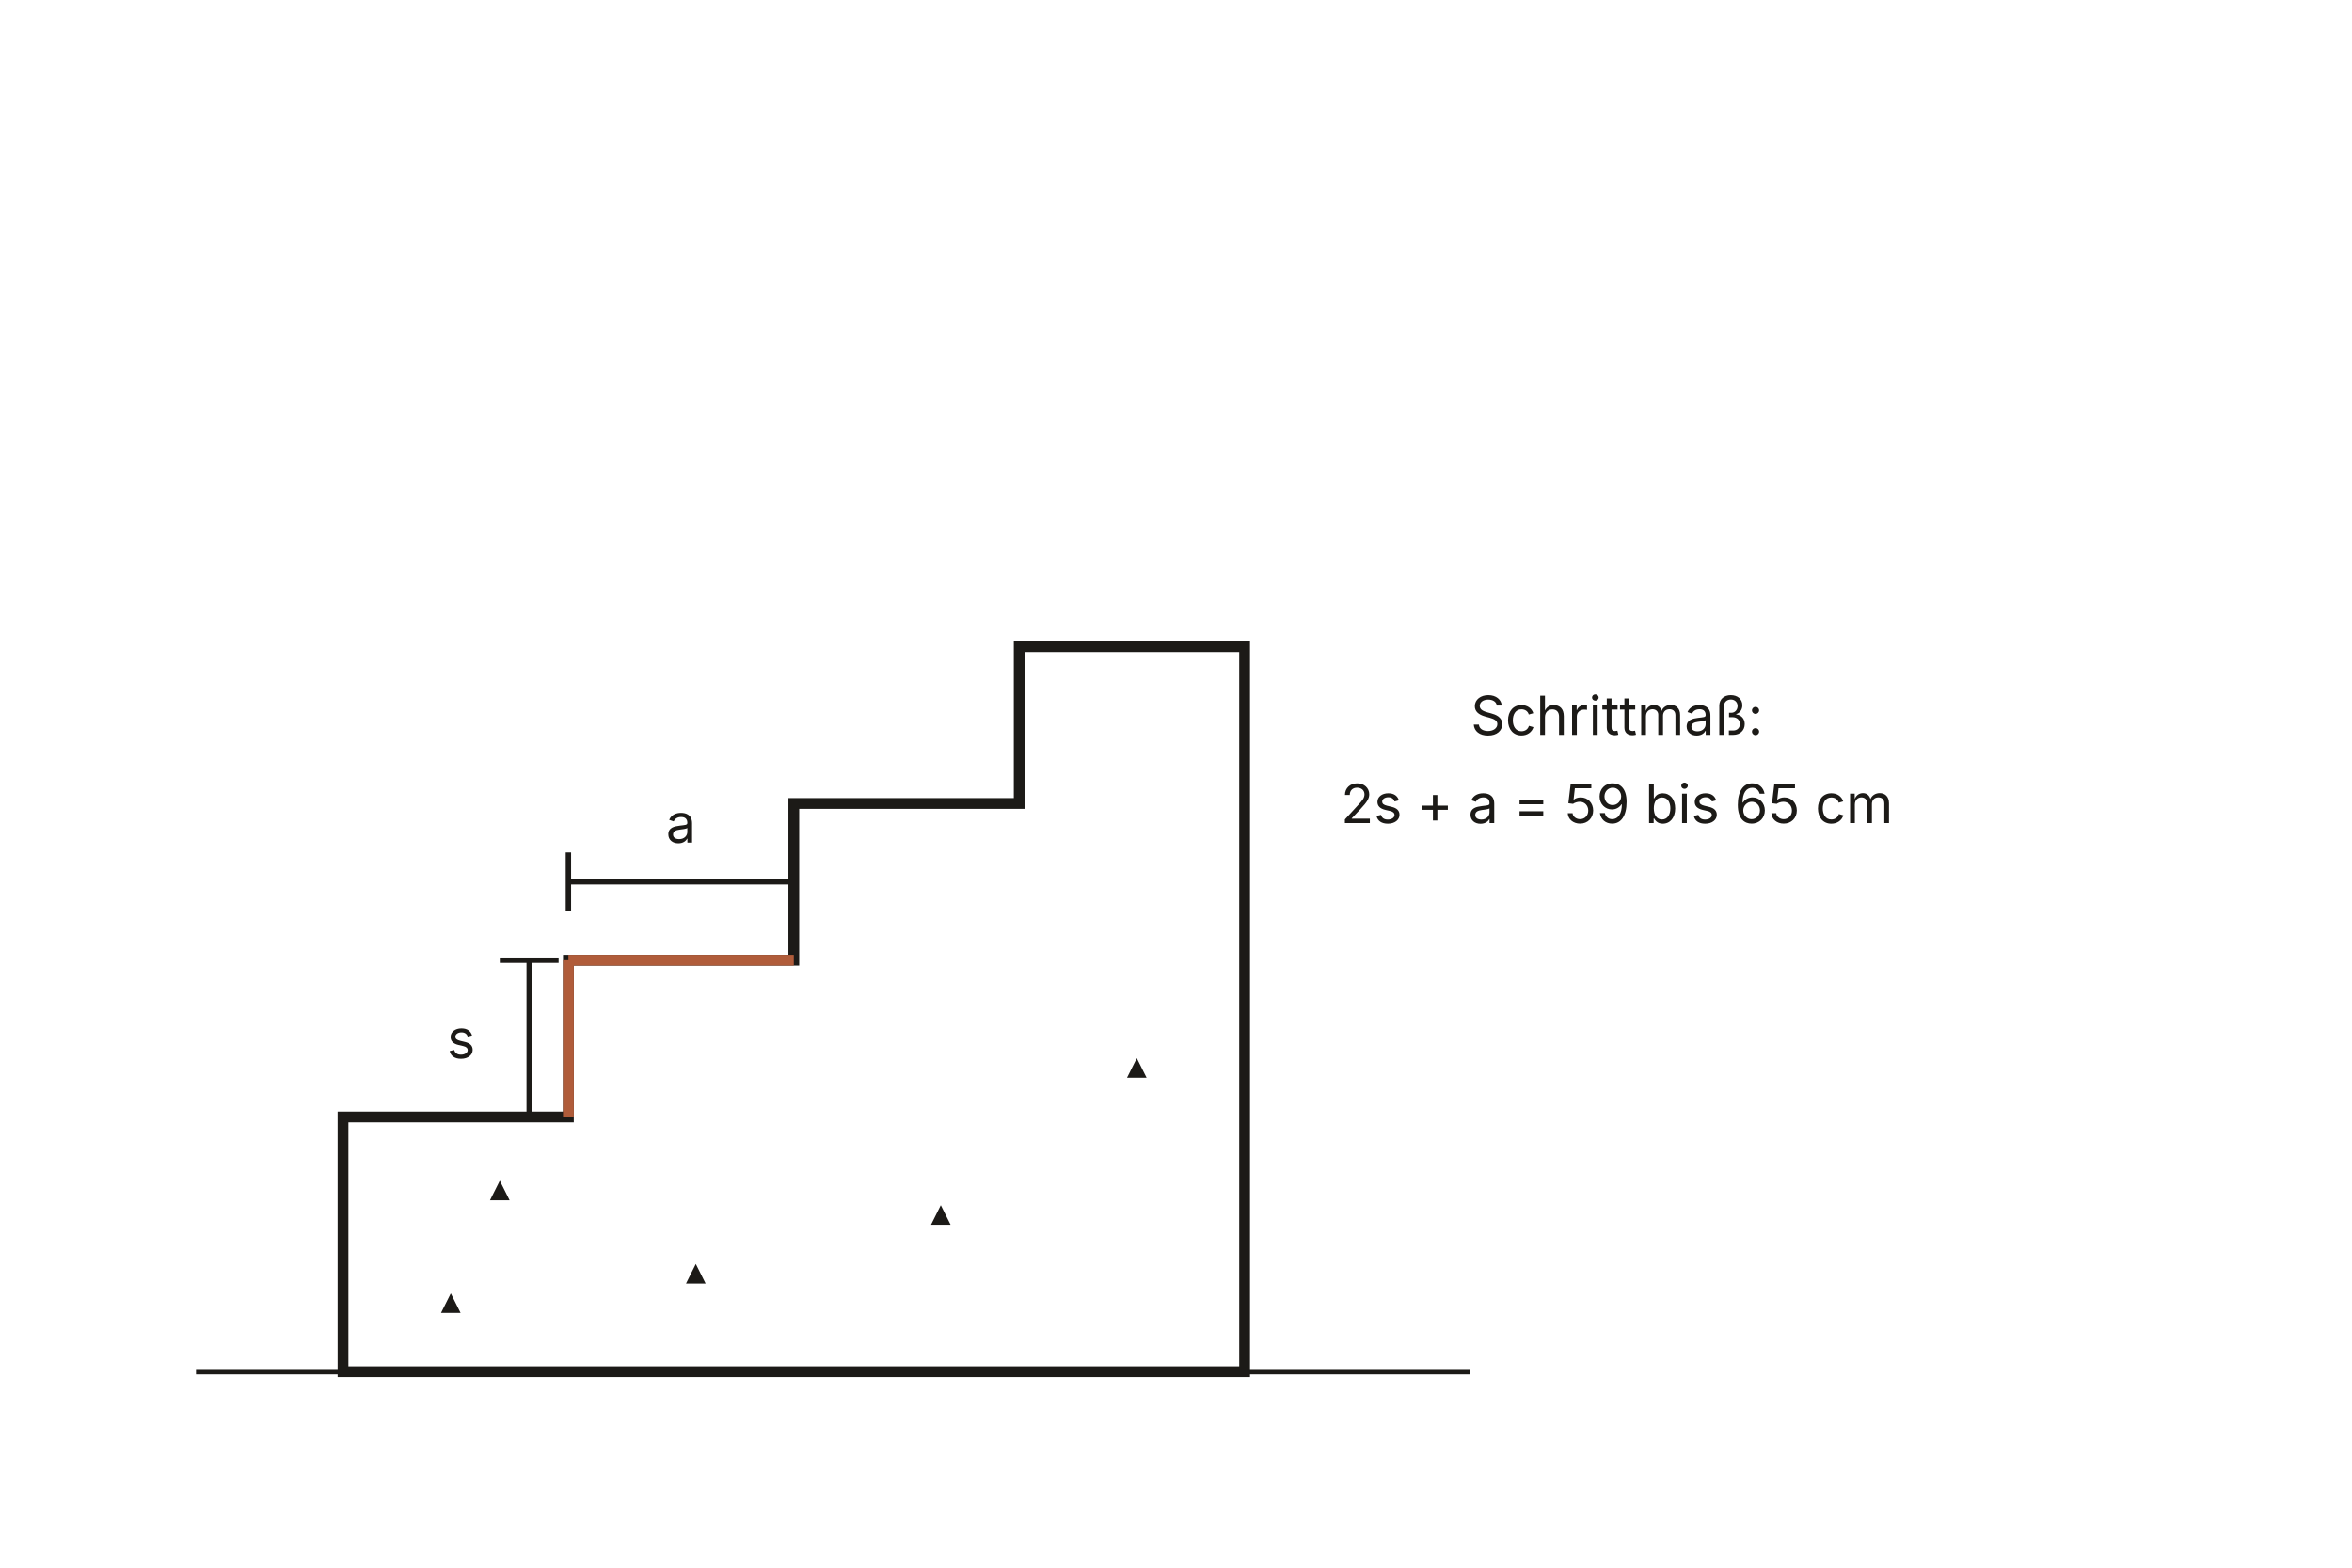
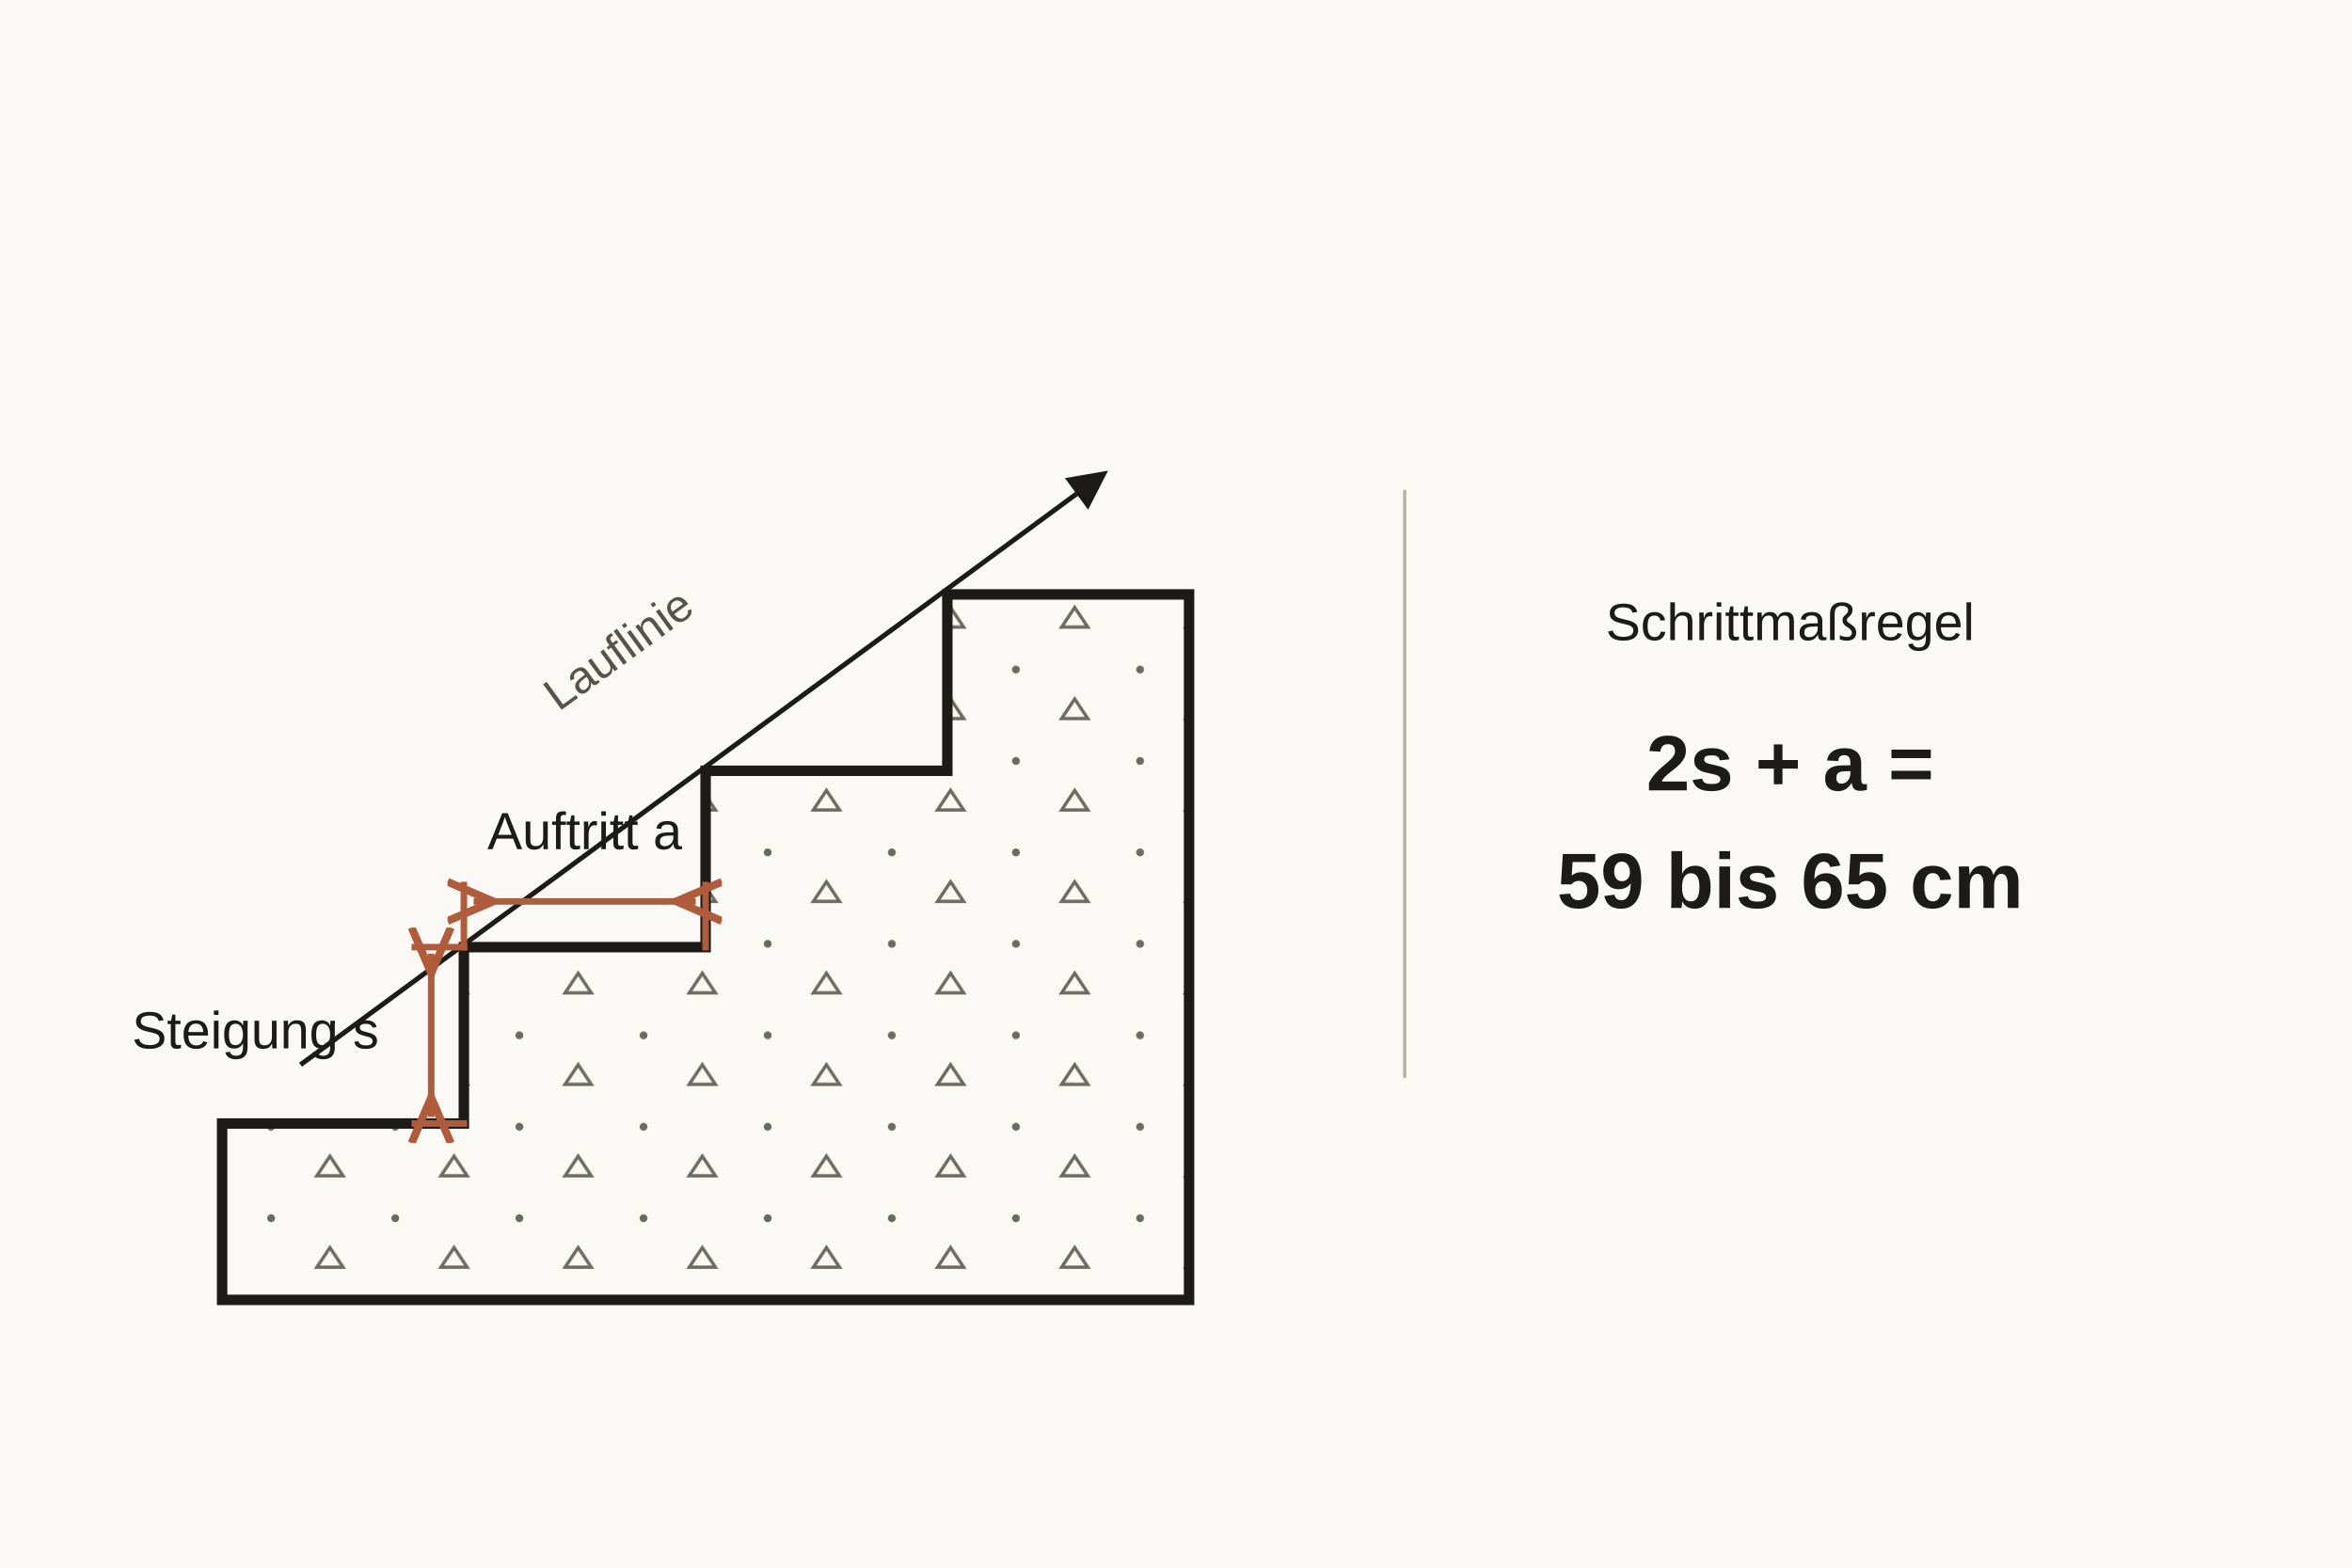
- <svg xmlns="http://www.w3.org/2000/svg" viewBox="0 0 480 320" role="img" aria-label="Treppenschnitt mit Steigung s, Auftritt a und der Schrittmaßformel">
-   <line x1="40" y1="280" x2="300" y2="280" stroke="#1c1a17" stroke-width="1.1" />
-   <path d="M 70 260 L 70 228 L 116 228 L 116 196 L 162 196 L 162 164 L 208 164 L 208 132 L 254 132 L 254 280 L 70 280 Z" fill="none" stroke="#1c1a17" stroke-width="2.2" />
-   <path d="M 90 268 l 4 0 l -2 -4 z" fill="#1c1a17" />
-   <path d="M 140 262 l 4 0 l -2 -4 z" fill="#1c1a17" />
-   <path d="M 190 250 l 4 0 l -2 -4 z" fill="#1c1a17" />
-   <path d="M 230 220 l 4 0 l -2 -4 z" fill="#1c1a17" />
-   <path d="M 100 245 l 4 0 l -2 -4 z" fill="#1c1a17" />
-   <line x1="116" y1="228" x2="116" y2="196" stroke="#b05c3a" stroke-width="2.2" />
-   <line x1="116" y1="196" x2="162" y2="196" stroke="#b05c3a" stroke-width="2.2" />
-   <line x1="102" y1="196" x2="114" y2="196" stroke="#1c1a17" stroke-width="1.1" />
-   <line x1="102" y1="228" x2="114" y2="228" stroke="#1c1a17" stroke-width="1.1" />
-   <line x1="108" y1="196" x2="108" y2="228" stroke="#1c1a17" stroke-width="1.1" />
-   <text x="97" y="216" text-anchor="end" font-family="-apple-system,sans-serif" font-size="11" fill="#1c1a17">s</text>
-   <line x1="116" y1="174" x2="116" y2="186" stroke="#1c1a17" stroke-width="1.1" />
-   <line x1="162" y1="174" x2="162" y2="186" stroke="#1c1a17" stroke-width="1.1" />
-   <line x1="116" y1="180" x2="162" y2="180" stroke="#1c1a17" stroke-width="1.1" />
-   <text x="139" y="172" text-anchor="middle" font-family="-apple-system,sans-serif" font-size="11" fill="#1c1a17">a</text>
-   <text x="330" y="150" text-anchor="middle" font-family="-apple-system,sans-serif" font-size="11" fill="#1c1a17">Schrittmaß:</text>
-   <text x="330" y="168" text-anchor="middle" font-family="-apple-system,sans-serif" font-size="11" fill="#1c1a17">2s + a = 59 bis 65 cm</text>
+ <svg xmlns="http://www.w3.org/2000/svg" viewBox="0 0 720 480" role="img" aria-labelledby="title desc">
+   <defs>
+     <marker id="arrowDark" markerWidth="8" markerHeight="8" refX="7" refY="4" orient="auto">
+       <path d="M0 0L8 4L0 8Z" fill="#1d1b18" />
+     </marker>
+     <marker id="dimAccent" markerWidth="8" markerHeight="8" refX="4" refY="4" orient="auto-start-reverse">
+       <path d="M8 1L1 4L8 7" fill="none" stroke="#b05c3a" stroke-width="1.2" />
+     </marker>
+     <pattern id="concrete" width="38" height="28" patternUnits="userSpaceOnUse">
+       <circle cx="7" cy="9" r="1.2" fill="#6d6861" />
+       <path d="M25 18l4 6h-8z" fill="none" stroke="#6d6861" stroke-width="1" />
+     </pattern>
+     <style>.heavy{fill:url(#concrete);stroke:#1d1b18;stroke-width:3.2;stroke-linejoin:miter}.fine{fill:none;stroke:#1d1b18;stroke-width:1.5}.dim{fill:none;stroke:#b05c3a;stroke-width:2}.label{font:16px Arial,Helvetica,sans-serif;fill:#1d1b18}.small{font:14px Arial,Helvetica,sans-serif;fill:#57524c}.formula{font:bold 24px Arial,Helvetica,sans-serif;fill:#1d1b18}</style>
+   </defs>
+   <rect width="720" height="480" fill="#faf9f6" />
+   <path d="M68 398V344H142V290H216V236H290V182H364V398Z" class="heavy" />
+   <path d="M92 326L338 145" class="fine" marker-end="url(#arrowDark)" />
+   <text x="171" y="218" transform="rotate(-36 171 218)" class="small">Lauflinie</text>
+   <line x1="132" y1="292" x2="132" y2="342" class="dim" marker-start="url(#dimAccent)" marker-end="url(#dimAccent)" />
+   <line x1="126" y1="290" x2="143" y2="290" class="dim" />
+   <line x1="126" y1="344" x2="143" y2="344" class="dim" />
+   <text x="116" y="321" text-anchor="end" class="label">Steigung s</text>
+   <line x1="145" y1="276" x2="213" y2="276" class="dim" marker-start="url(#dimAccent)" marker-end="url(#dimAccent)" />
+   <line x1="142" y1="270" x2="142" y2="291" class="dim" />
+   <line x1="216" y1="270" x2="216" y2="291" class="dim" />
+   <text x="179" y="260" text-anchor="middle" class="label">Auftritt a</text>
+   <line x1="430" y1="150" x2="430" y2="330" stroke="#b6b1aa" stroke-width="1" />
+   <text x="548" y="196" text-anchor="middle" class="label">Schrittmaßregel</text>
+   <text x="548" y="242" text-anchor="middle" class="formula">2s + a =</text>
+   <text x="548" y="278" text-anchor="middle" class="formula">59 bis 65 cm</text>
</svg>
